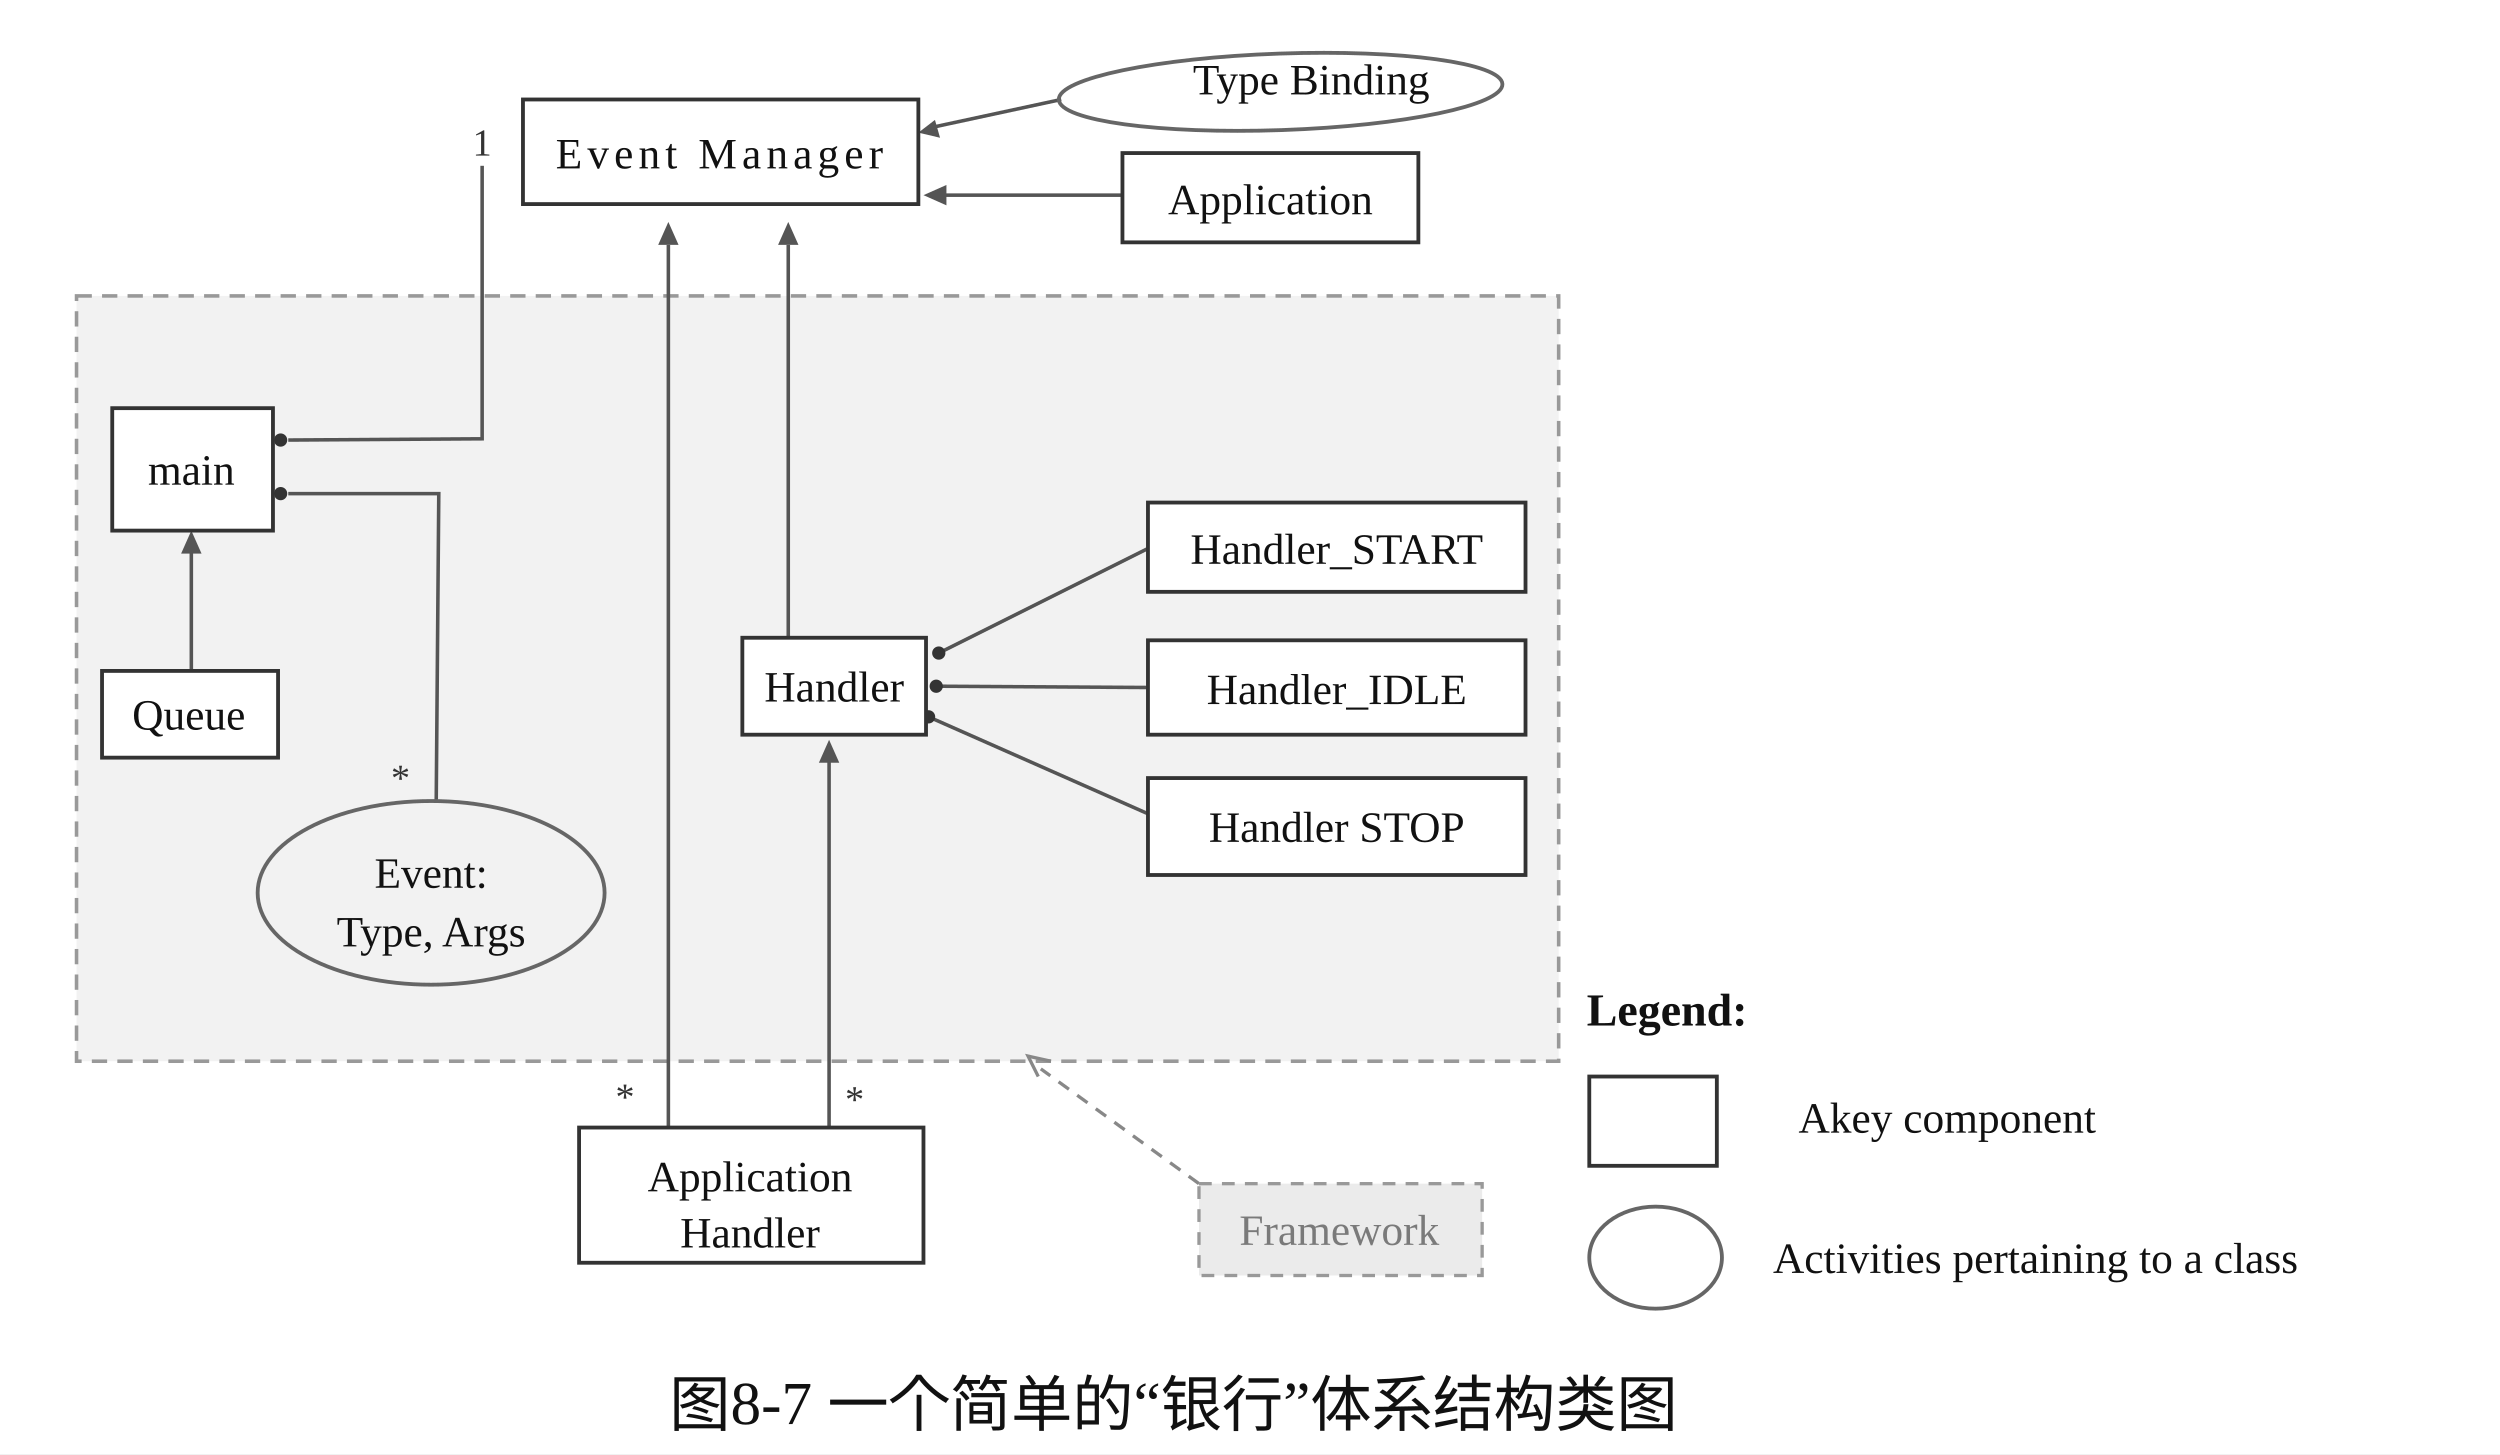
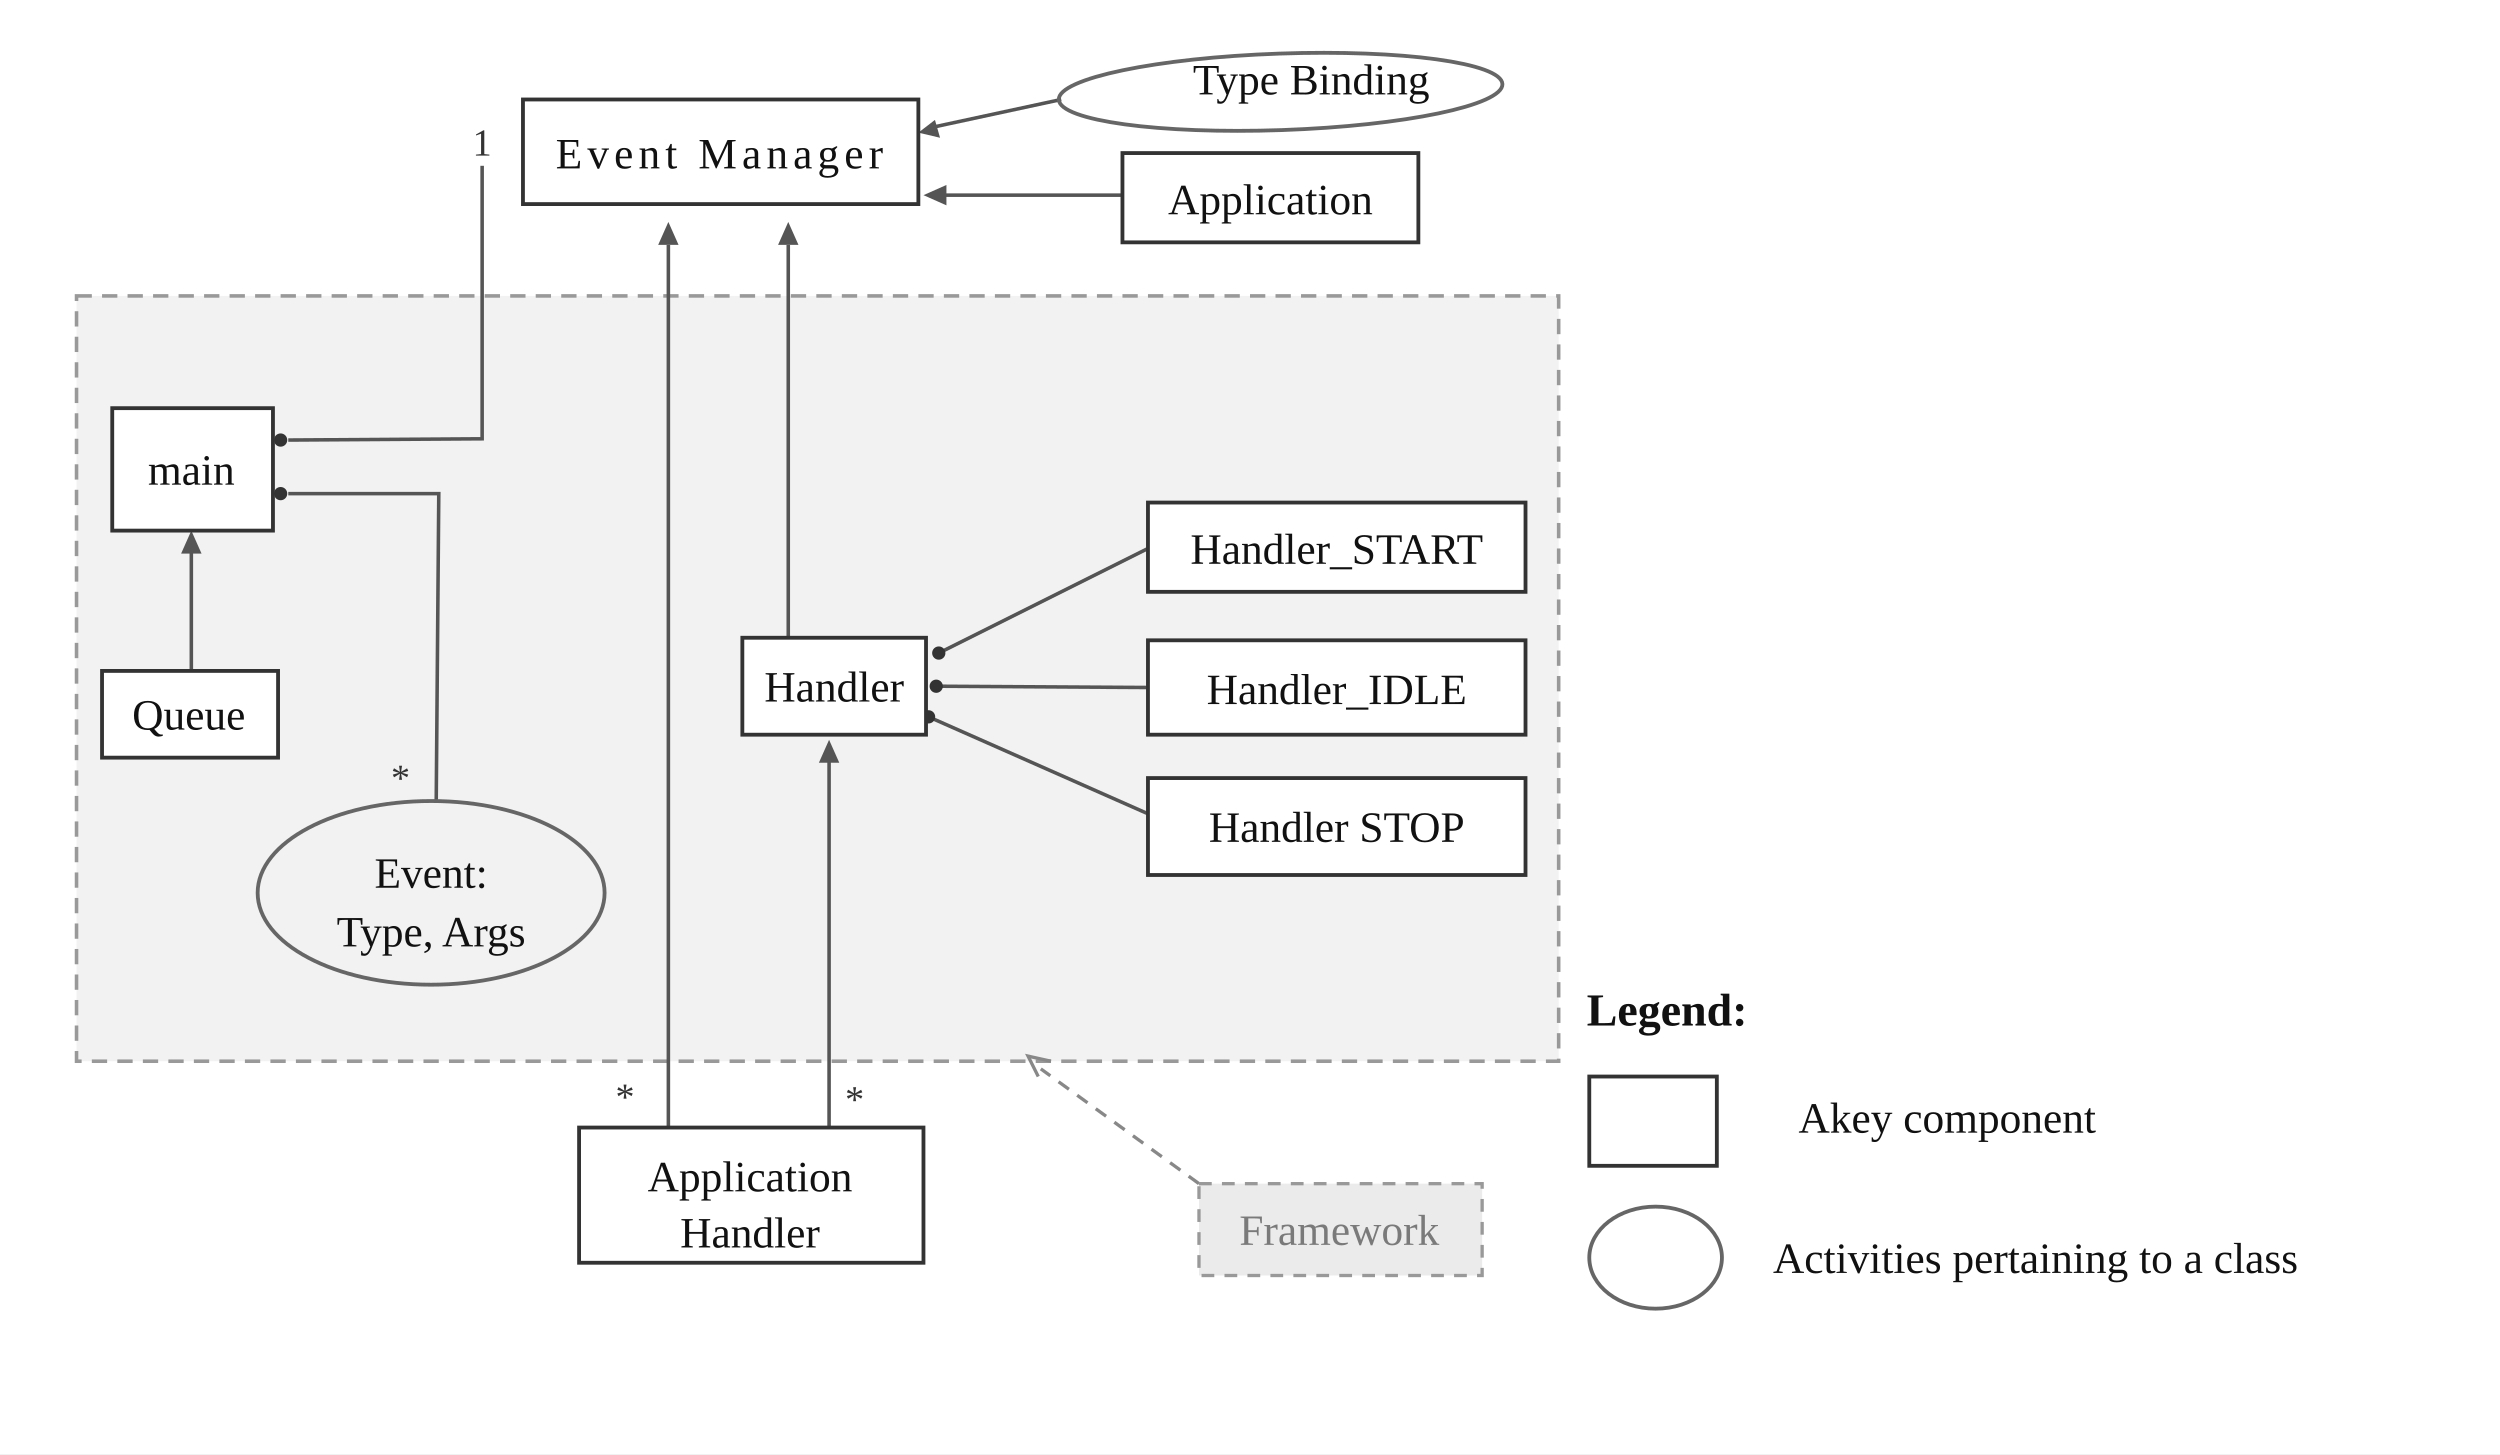
<svg xmlns="http://www.w3.org/2000/svg" width="1960" height="1140" viewBox="0 0 980 570">
  <rect x="0" y="0" width="980" height="570" fill="#ffffff" />
  <rect x="30" y="116" width="581" height="300" fill="#f2f2f2" stroke="#999" stroke-width="1.4" stroke-dasharray="6 4" />
  <g stroke="#555" stroke-width="1.4" fill="none">
    <line x1="416" y1="39" x2="365" y2="50" />
    <line x1="440" y1="76.5" x2="368" y2="76.5" />
    <polyline points="189,65 189,172 113,172.5" />
    <polyline points="113,193.5 172,193.5 171,314" />
    <line x1="75" y1="216" x2="75" y2="263" />
    <line x1="309" y1="96" x2="309" y2="251" />
    <line x1="262" y1="96" x2="262" y2="443" />
    <line x1="325" y1="296" x2="325" y2="443" />
    <line x1="368" y1="256" x2="450" y2="215" />
    <line x1="367" y1="269" x2="450" y2="269.5" />
    <line x1="364" y1="281" x2="450" y2="319" />
  </g>
  <g fill="#555">
    <polygon points="360,52 368.5,54 366.5,47" />
    <polygon points="362,76.5 371,72.5 371,80.5" />
    <polygon points="75,208 71,217 79,217" />
    <polygon points="309,87 305,96 313,96" />
    <polygon points="262,87 258,96 266,96" />
    <polygon points="325,290 321,299 329,299" />
  </g>
  <g fill="#333">
    <circle cx="110" cy="172.5" r="2.6" />
    <circle cx="110" cy="193.5" r="2.6" />
    <circle cx="368" cy="256" r="2.6" />
    <circle cx="367" cy="269" r="2.6" />
    <circle cx="364" cy="281" r="2.6" />
  </g>
  <g stroke="#888" stroke-width="1.3" fill="none" stroke-dasharray="5 4">
    <line x1="470" y1="464" x2="408" y2="419" />
  </g>
  <g stroke="#888" stroke-width="1.3" fill="none">
    <polyline points="412,416 403,414 407,422" />
  </g>
  <g fill="#ffffff" stroke="#333" stroke-width="1.5">
    <rect x="205" y="39" width="155" height="41" />
    <rect x="440" y="60" width="116" height="35" />
    <rect x="44" y="160" width="63" height="48" />
    <rect x="40" y="263" width="69" height="34" />
    <rect x="291" y="250" width="72" height="38" />
    <rect x="450" y="197" width="148" height="35" />
    <rect x="450" y="251" width="148" height="37" />
    <rect x="450" y="305" width="148" height="38" />
    <rect x="227" y="442" width="135" height="53" />
  </g>
  <rect x="470" y="464" width="111" height="36" fill="#ebebeb" stroke="#999" stroke-width="1.3" stroke-dasharray="5 4" />
  <g fill="#ffffff" fill-opacity="0" stroke="#666" stroke-width="1.5">
    <ellipse cx="502" cy="36" rx="87" ry="15" transform="rotate(-2 502 36)" />
    <ellipse cx="169" cy="350" rx="68" ry="36" />
  </g>
  <g font-family="Liberation Serif, WenQuanYi Zen Hei, DejaVu Serif, serif" font-size="17" fill="#111" text-anchor="middle">
    <text x="282" y="66" letter-spacing="2">Event Manager</text>
    <text x="514" y="37">Type Binding</text>
    <text x="498" y="84">Application</text>
    <text x="75" y="190">main</text>
    <text x="74" y="286">Queue</text>
    <text x="169" y="348">Event:</text>
    <text x="169" y="371">Type, Args</text>
    <text x="327" y="275">Handler</text>
    <text x="524" y="221">Handler_START</text>
    <text x="524" y="276">Handler_IDLE</text>
    <text x="524" y="330">Handler STOP</text>
    <text x="294" y="467">Application</text>
    <text x="294" y="489">Handler</text>
    <text x="525" y="488" fill="#7a7a7a">Framework</text>
  </g>
  <g font-family="Liberation Serif, WenQuanYi Zen Hei, DejaVu Serif, serif" font-size="15" fill="#333" text-anchor="middle">
    <text x="189" y="61">1</text>
    <text x="157" y="310">*</text>
    <text x="245" y="435">*</text>
    <text x="335" y="436">*</text>
  </g>
  <g font-family="Liberation Serif, WenQuanYi Zen Hei, DejaVu Serif, serif" fill="#111">
    <text x="622" y="402" font-size="18" font-weight="bold">Legend:</text>
    <rect x="623" y="422" width="50" height="35" fill="#ffffff" stroke="#333" stroke-width="1.5" />
    <text x="705" y="444" font-size="17">Akey component</text>
    <ellipse cx="649" cy="493" rx="26" ry="20" fill="#ffffff" fill-opacity="0" stroke="#666" stroke-width="1.5" />
    <text x="695" y="499" font-size="17">Activities pertaining to a class</text>
  </g>
-   <text x="460" y="559" font-family="Liberation Serif, WenQuanYi Zen Hei, DejaVu Serif, serif" font-size="24" fill="#111" text-anchor="middle">图8-7 一个简单的“银行”体系结构类图</text>
</svg>
